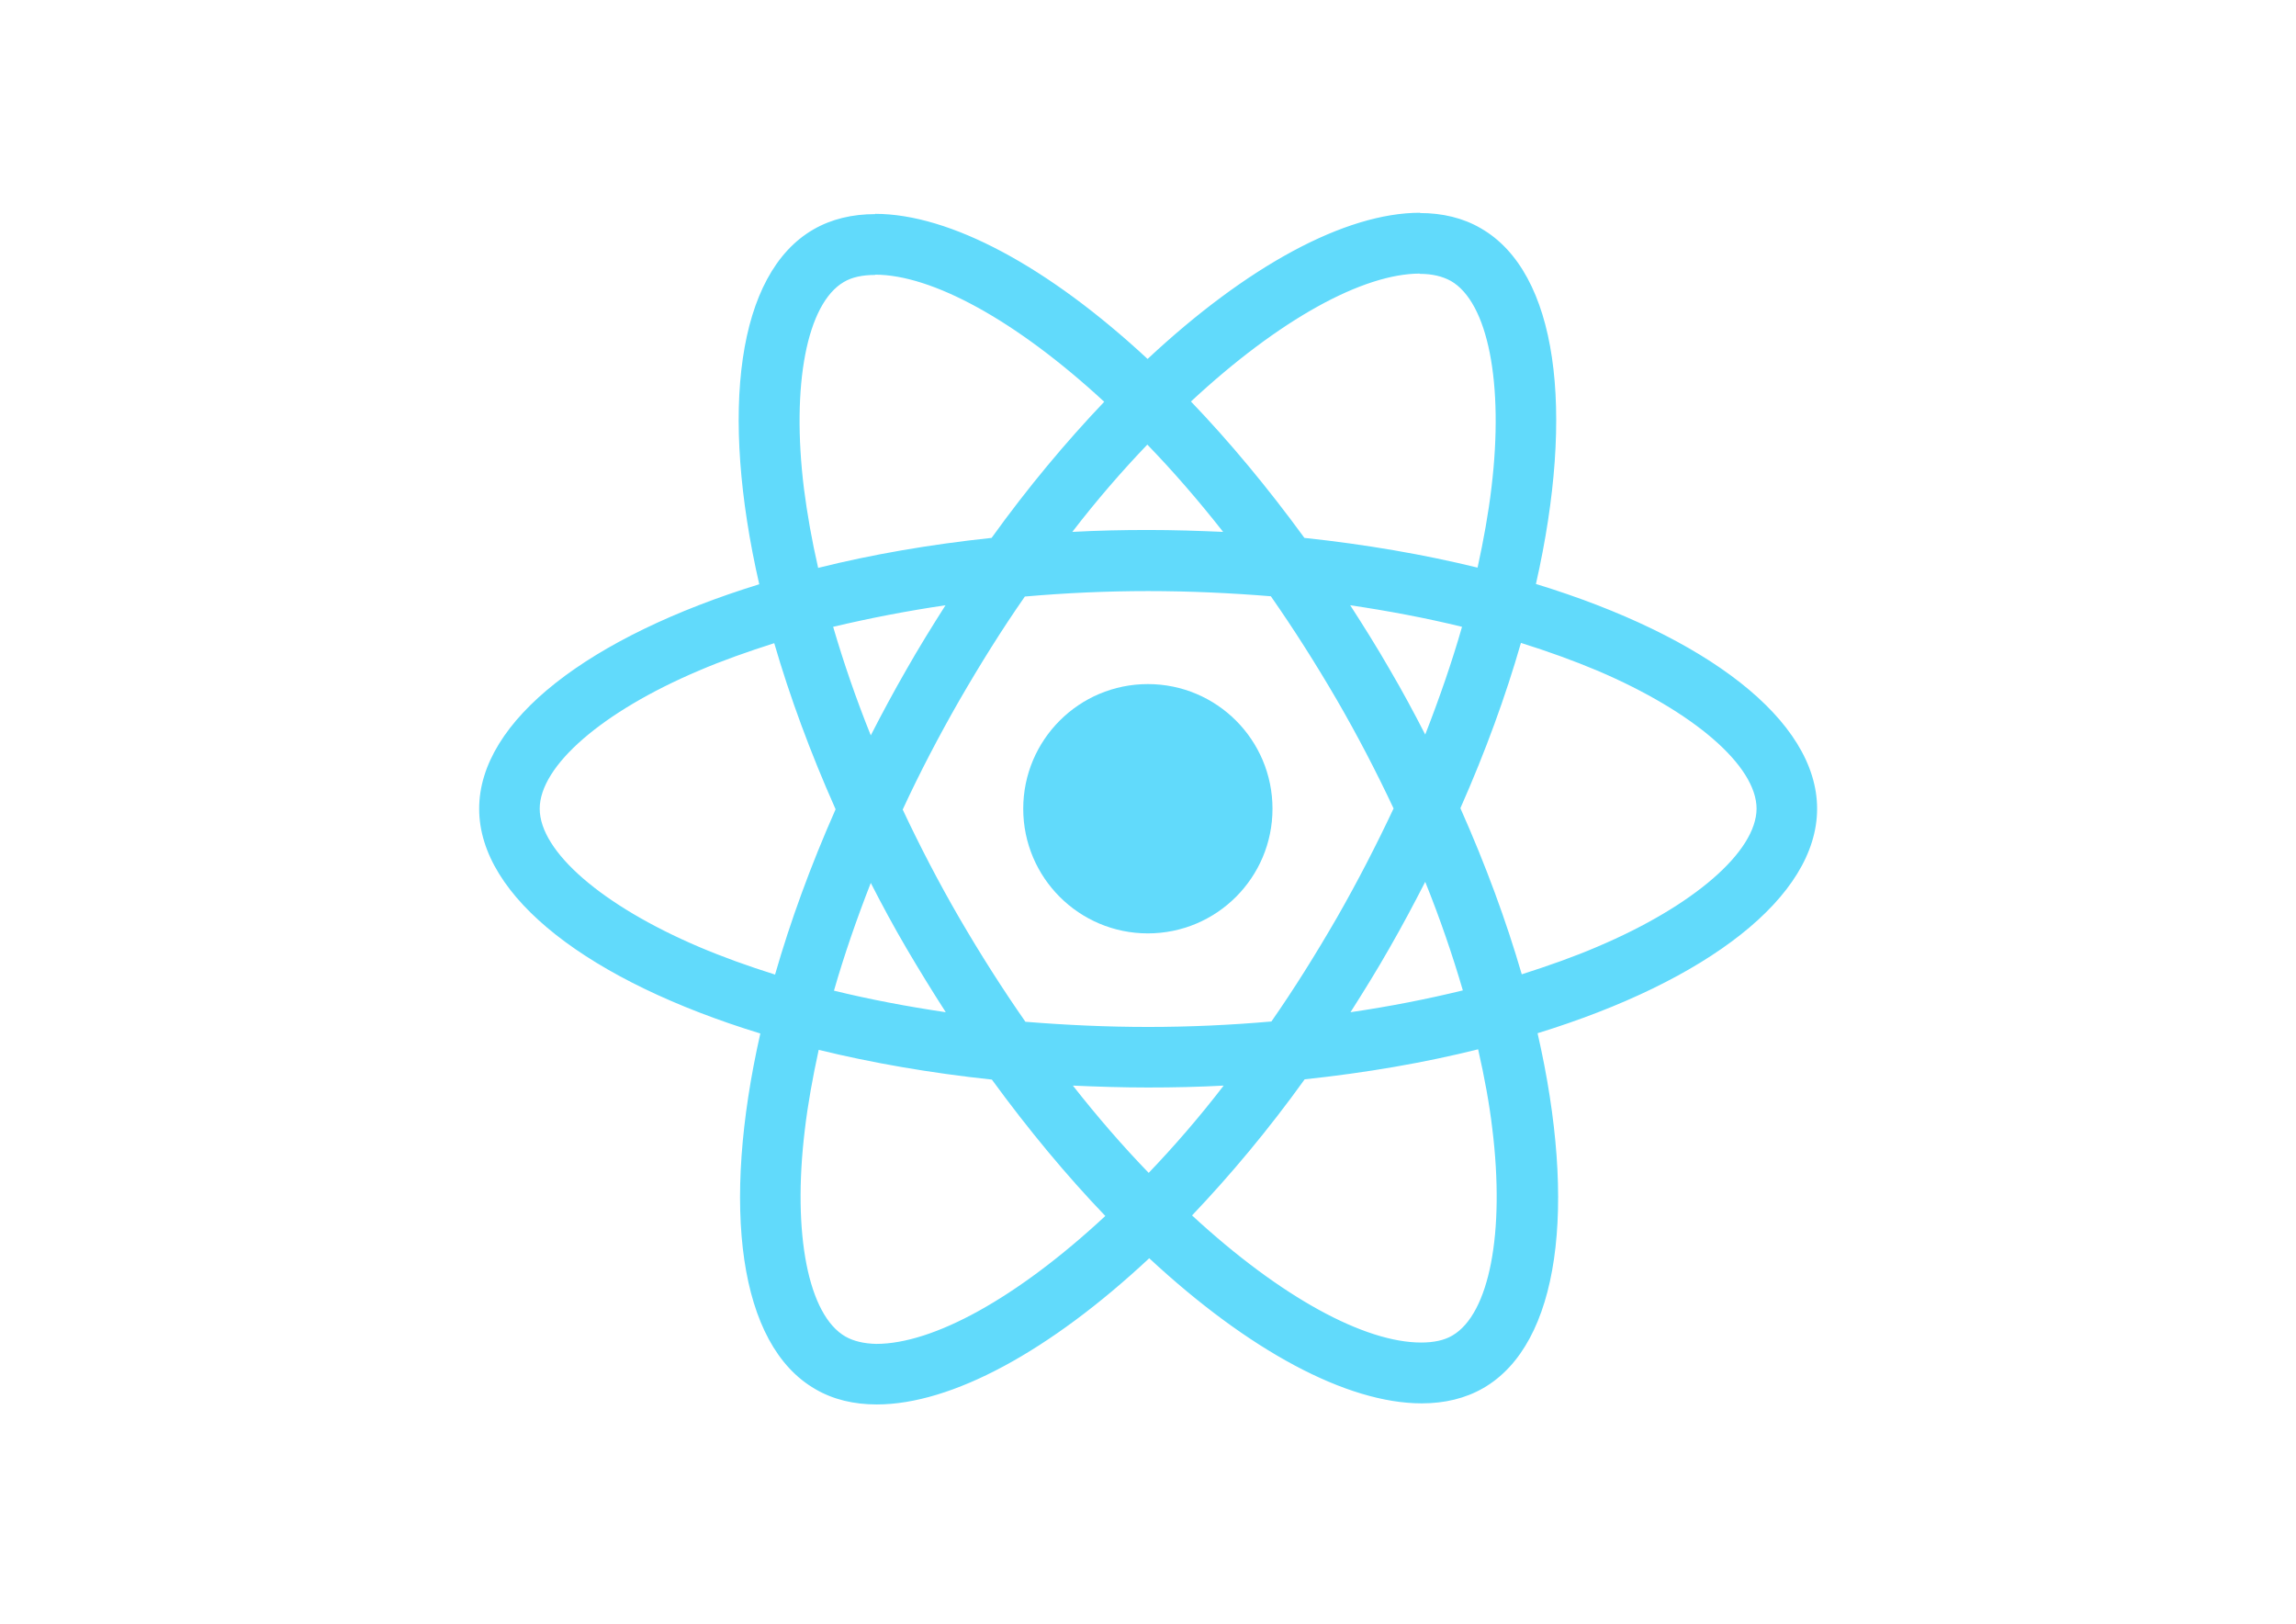
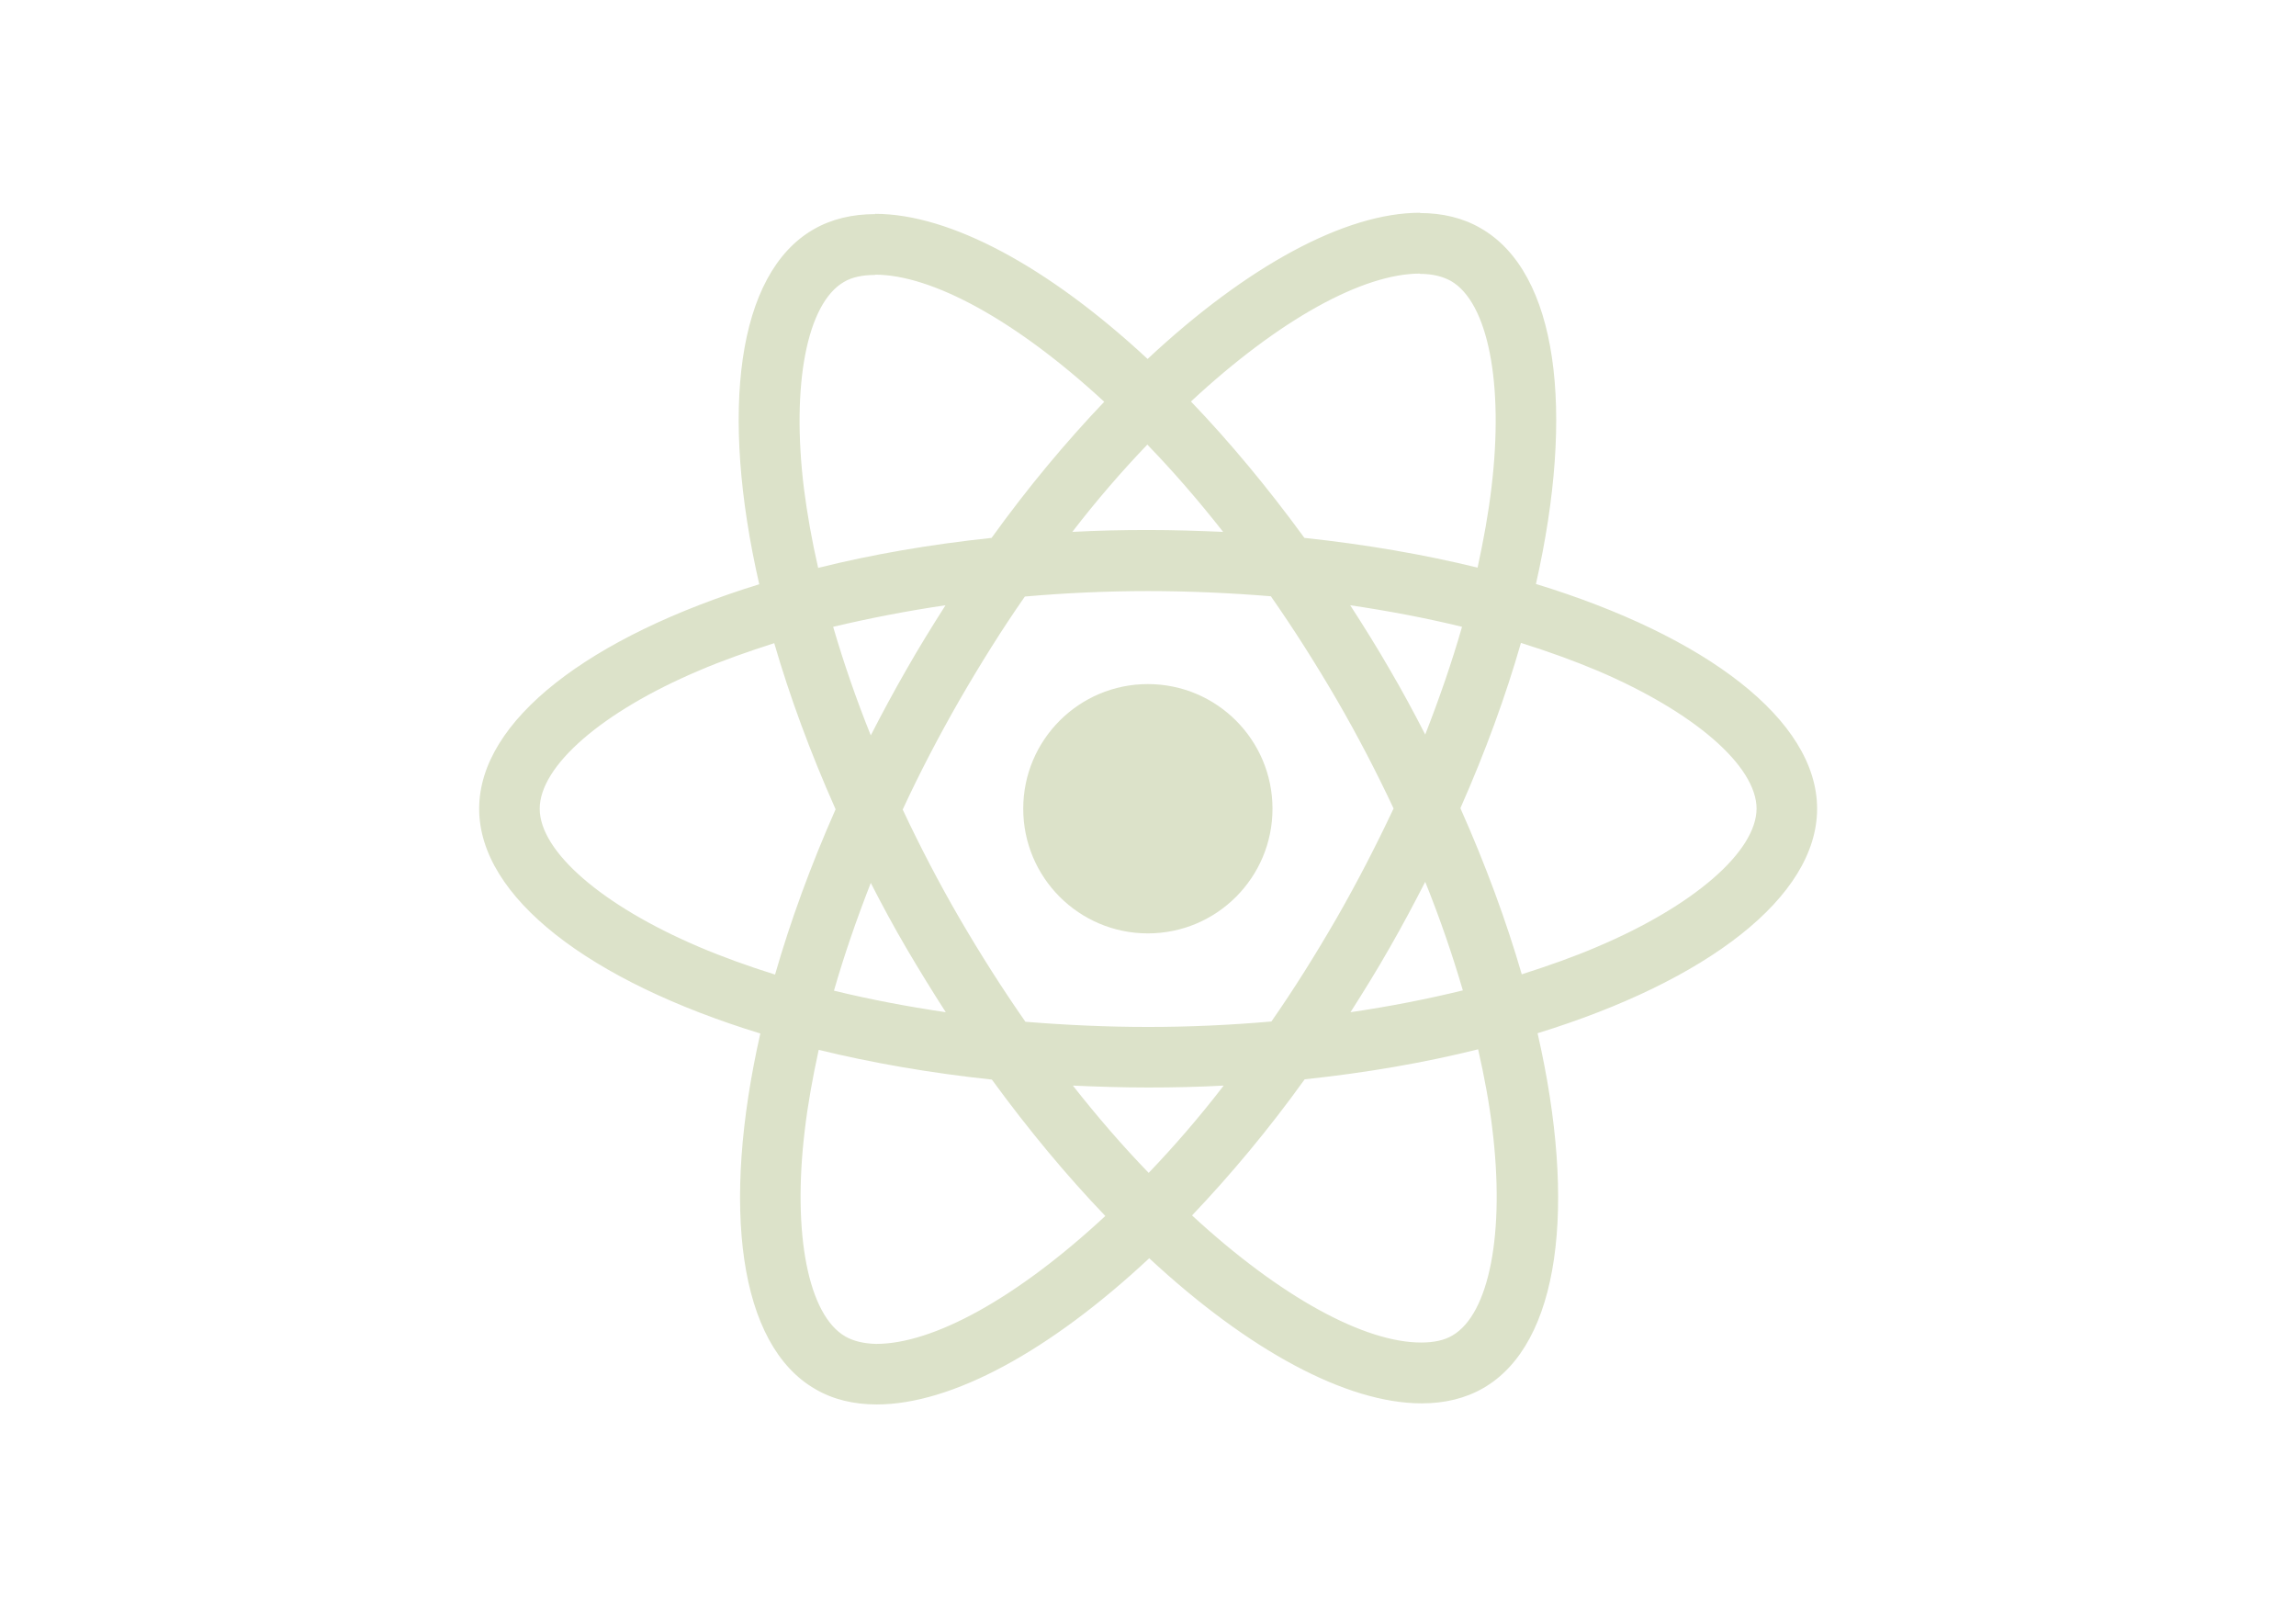
<svg xmlns="http://www.w3.org/2000/svg" viewBox="0 0 841.9 595.3">
-   <g fill="#61DAFB">
+   <g fill="#DCE2C9" color="#DCE2C9">
    <path d="M666.3 296.5c0-32.5-40.7-63.3-103.1-82.4 14.4-63.6 8-114.2-20.2-130.4-6.5-3.8-14.1-5.6-22.4-5.6v22.3c4.6 0 8.3.9 11.4 2.6 13.6 7.8 19.5 37.5 14.9 75.7-1.1 9.4-2.9 19.3-5.1 29.4-19.6-4.8-41-8.5-63.5-10.9-13.5-18.5-27.5-35.3-41.6-50 32.6-30.3 63.2-46.9 84-46.9V78c-27.5 0-63.5 19.6-99.9 53.6-36.4-33.8-72.4-53.2-99.9-53.2v22.3c20.7 0 51.4 16.5 84 46.6-14 14.7-28 31.4-41.3 49.9-22.6 2.4-44 6.1-63.6 11-2.3-10-4-19.7-5.2-29-4.7-38.2 1.1-67.9 14.6-75.8 3-1.8 6.9-2.6 11.5-2.6V78.5c-8.4 0-16 1.8-22.6 5.6-28.1 16.2-34.4 66.7-19.9 130.1-62.2 19.2-102.7 49.9-102.7 82.3 0 32.5 40.7 63.3 103.1 82.4-14.4 63.6-8 114.2 20.2 130.4 6.5 3.8 14.1 5.6 22.5 5.6 27.5 0 63.5-19.6 99.9-53.6 36.4 33.8 72.4 53.2 99.9 53.2 8.4 0 16-1.8 22.6-5.6 28.1-16.2 34.4-66.7 19.9-130.1 62-19.1 102.5-49.9 102.5-82.3zm-130.2-66.7c-3.7 12.9-8.3 26.2-13.5 39.5-4.1-8-8.4-16-13.1-24-4.6-8-9.5-15.8-14.4-23.4 14.2 2.1 27.9 4.7 41 7.9zm-45.8 106.5c-7.8 13.5-15.8 26.3-24.1 38.2-14.9 1.3-30 2-45.2 2-15.1 0-30.2-.7-45-1.9-8.3-11.9-16.4-24.6-24.2-38-7.6-13.1-14.5-26.4-20.8-39.8 6.2-13.4 13.2-26.8 20.7-39.9 7.8-13.5 15.8-26.3 24.1-38.2 14.9-1.3 30-2 45.2-2 15.1 0 30.2.7 45 1.9 8.3 11.9 16.4 24.6 24.2 38 7.6 13.1 14.5 26.4 20.8 39.8-6.3 13.4-13.2 26.8-20.7 39.9zm32.3-13c5.4 13.4 10 26.8 13.8 39.8-13.1 3.2-26.9 5.9-41.2 8 4.9-7.7 9.8-15.6 14.4-23.7 4.6-8 8.9-16.1 13-24.1zM421.2 430c-9.3-9.6-18.6-20.3-27.8-32 9 .4 18.2.7 27.5.7 9.4 0 18.7-.2 27.8-.7-9 11.7-18.3 22.4-27.5 32zm-74.4-58.9c-14.2-2.1-27.9-4.7-41-7.9 3.7-12.9 8.3-26.2 13.5-39.5 4.1 8 8.4 16 13.1 24 4.7 8 9.5 15.8 14.4 23.4zM420.7 163c9.3 9.6 18.6 20.3 27.8 32-9-.4-18.2-.7-27.5-.7-9.4 0-18.7.2-27.8.7 9-11.7 18.3-22.4 27.5-32zm-74 58.9c-4.9 7.7-9.8 15.6-14.4 23.7-4.6 8-8.9 16-13 24-5.4-13.4-10-26.8-13.8-39.8 13.1-3.1 26.9-5.8 41.2-7.9zm-90.5 125.2c-35.4-15.1-58.3-34.9-58.3-50.6 0-15.7 22.9-35.6 58.3-50.6 8.6-3.7 18-7 27.7-10.1 5.7 19.6 13.2 40 22.5 60.9-9.2 20.8-16.6 41.1-22.2 60.6-9.9-3.1-19.3-6.5-28-10.2zM310 490c-13.6-7.8-19.5-37.5-14.9-75.7 1.1-9.4 2.9-19.3 5.1-29.4 19.6 4.8 41 8.5 63.5 10.9 13.5 18.5 27.5 35.3 41.6 50-32.6 30.3-63.2 46.9-84 46.9-4.5-.1-8.3-1-11.3-2.7zm237.2-76.2c4.7 38.2-1.1 67.9-14.6 75.8-3 1.8-6.9 2.6-11.5 2.6-20.7 0-51.4-16.5-84-46.6 14-14.7 28-31.4 41.3-49.9 22.6-2.4 44-6.1 63.6-11 2.3 10.1 4.1 19.8 5.2 29.1zm38.5-66.7c-8.6 3.7-18 7-27.7 10.1-5.7-19.6-13.2-40-22.5-60.9 9.2-20.8 16.6-41.1 22.2-60.6 9.9 3.1 19.3 6.5 28.1 10.2 35.4 15.1 58.3 34.9 58.3 50.6-.1 15.7-23 35.6-58.4 50.6zM320.8 78.4z" />
    <circle cx="420.9" cy="296.5" r="45.7" />
    <path d="M520.5 78.1z" />
  </g>
</svg>
